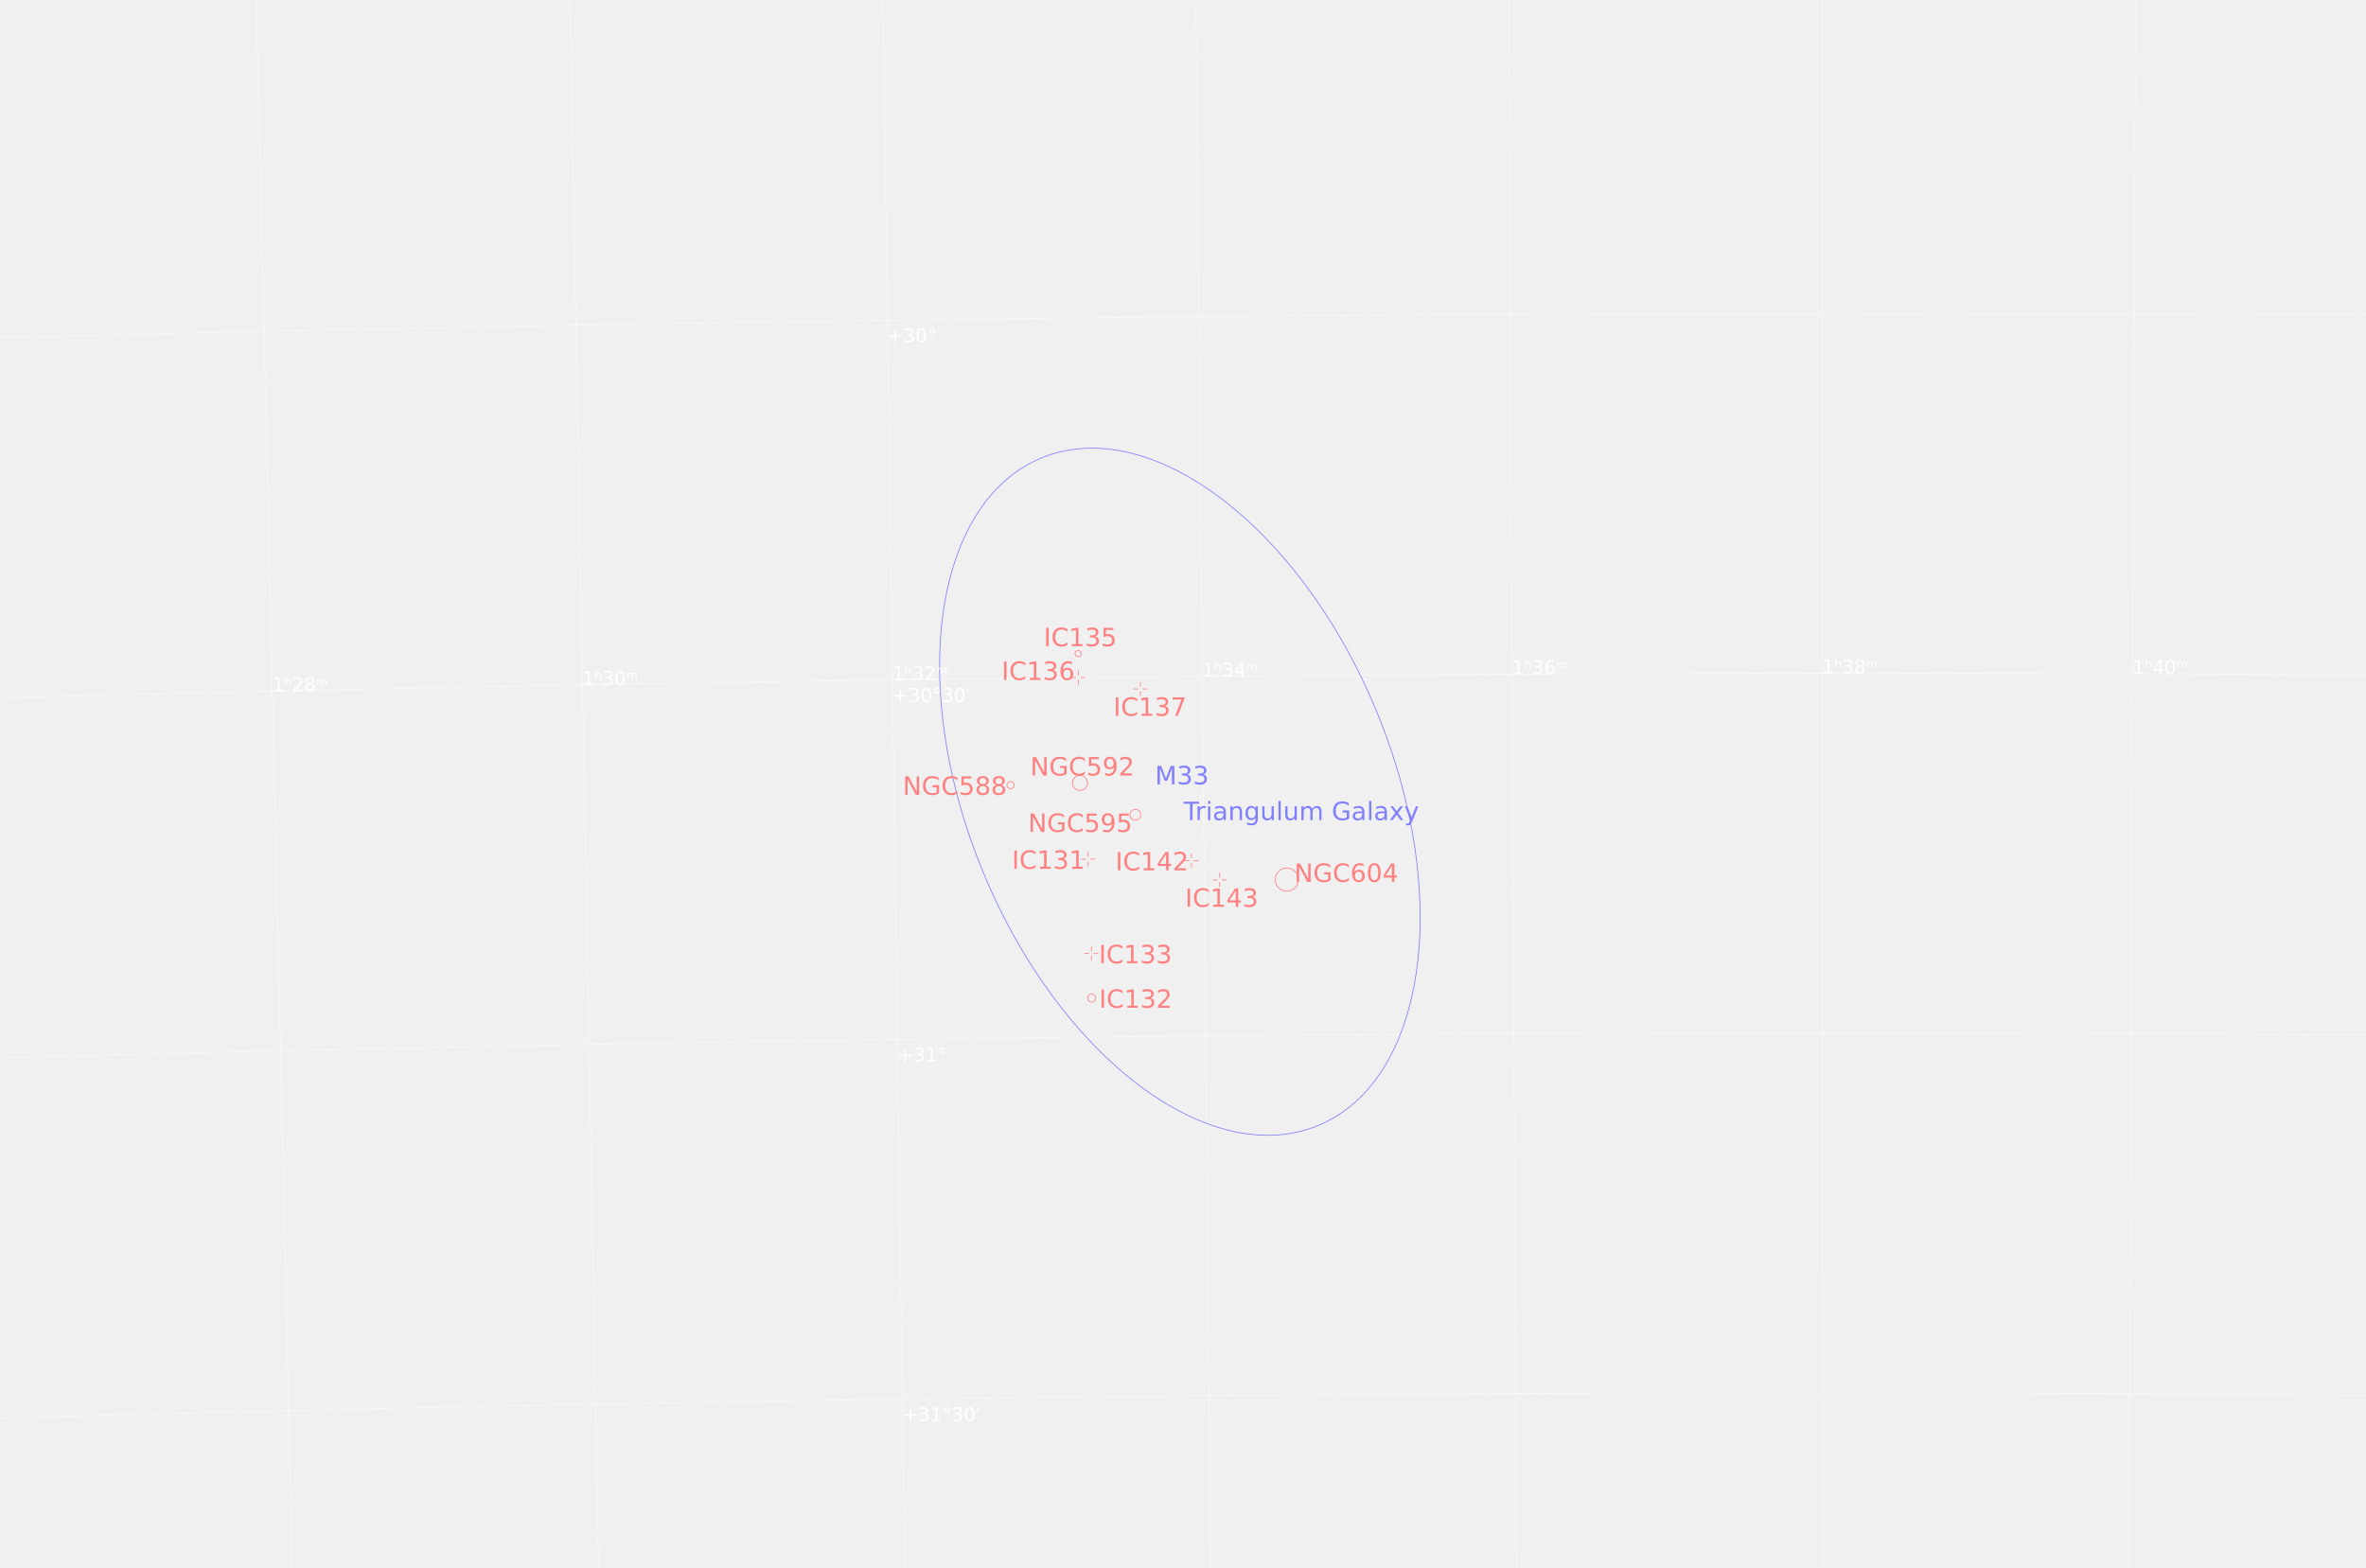
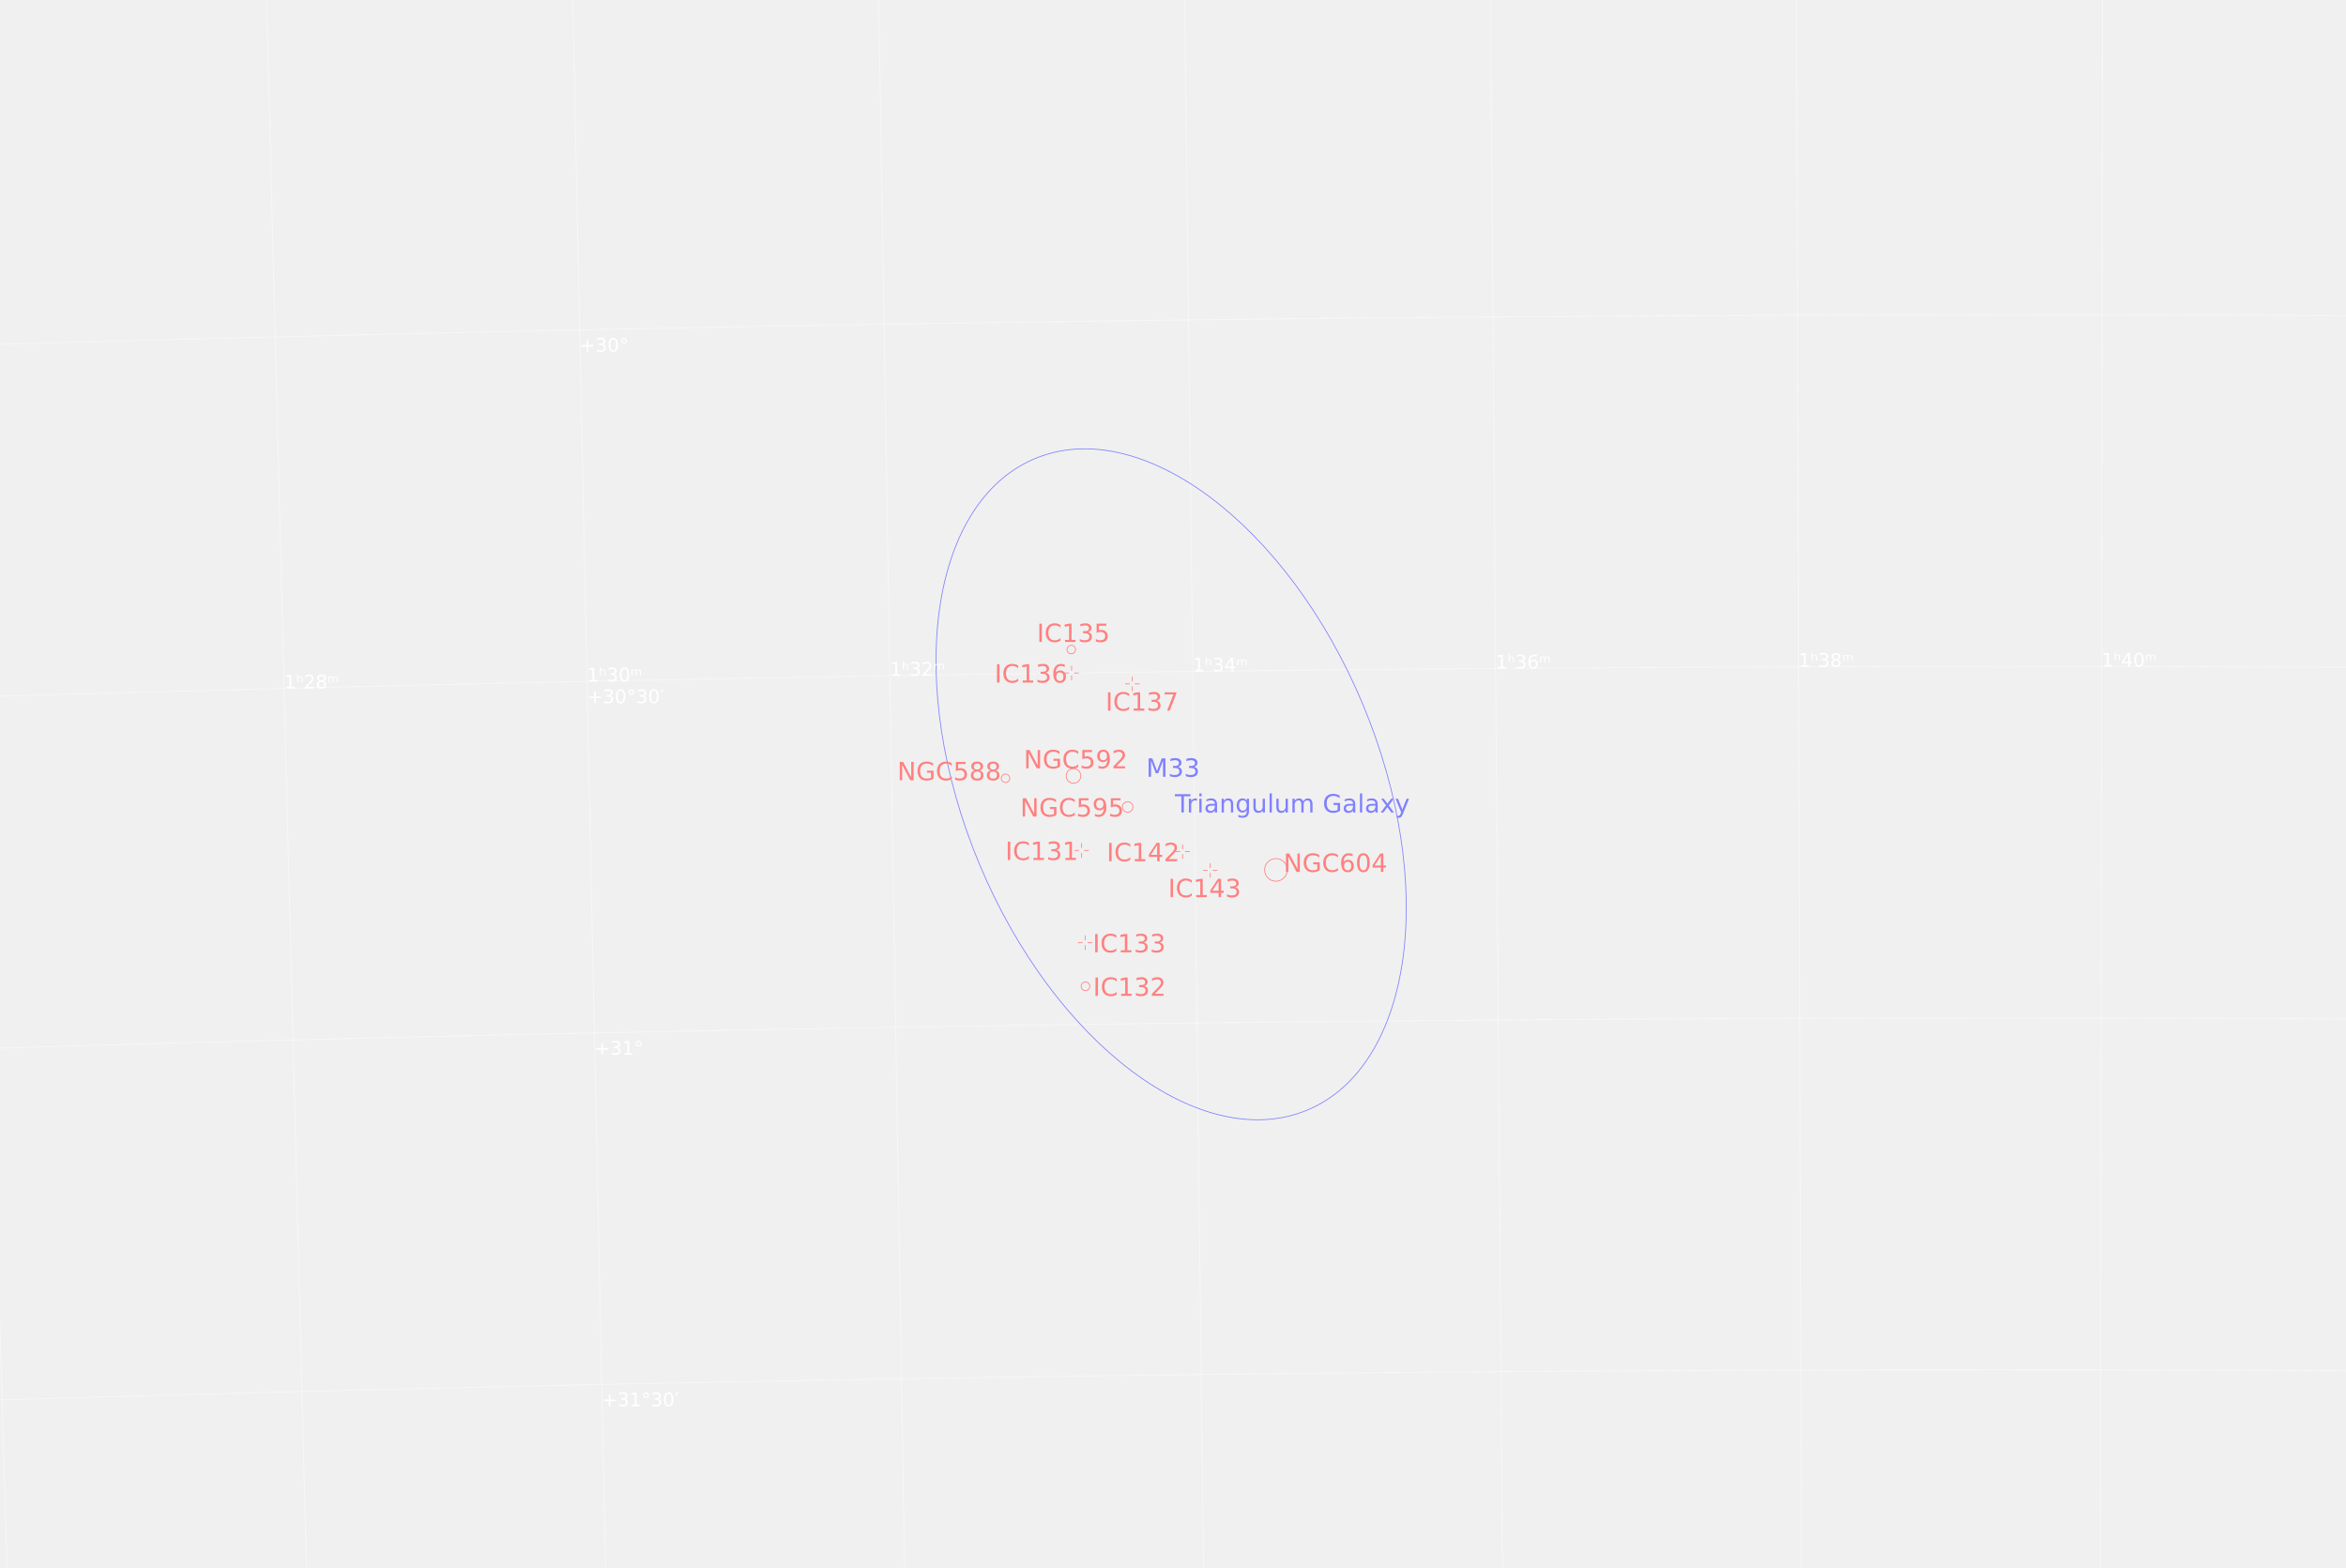
- <svg xmlns="http://www.w3.org/2000/svg" viewBox="0 0 8627 5715" version="1.2" baseProfile="tiny">
+ <svg xmlns="http://www.w3.org/2000/svg" viewBox="0 0 6248 4176" version="1.2" baseProfile="tiny">
  <defs>
</defs>
  <g fill="none" stroke="black" stroke-width="1" fill-rule="evenodd" stroke-linecap="square" stroke-linejoin="bevel">
    <g fill="none" stroke="#000000" stroke-opacity="1" stroke-width="1" stroke-linecap="square" stroke-linejoin="bevel" transform="matrix(1,0,0,1,0,0)" font-family="SF Pro Text" font-size="12" font-weight="400" font-style="normal">
</g>
-     <g fill="none" stroke="#ffffff" stroke-opacity="0.502" stroke-width="2.88" stroke-linecap="square" stroke-linejoin="miter" stroke-miterlimit="2" transform="matrix(1,0,0,1,0,0)" font-family="SF Pro Text" font-size="12" font-weight="400" font-style="normal">
-       <polyline fill="none" vector-effect="none" points="-211.717,-77.453 232.743,-88.803 677.143,-99.282 1121.56,-108.863 1565.88,-117.715 2009.96,-125.98 2453.92,-133.676 2897.84,-140.507 3341.64,-146.594 3785.4,-152.018 4229.23,-156.616 4672.96,-160.613 5116.74,-163.957 5560.59,-166.586 6004.54,-168.53 6448.66,-169.844 6892.91,-170.482 7337.28,-170.482 7781.88,-169.621 8226.63,-167.906 8671.55,-165.423 " />
-       <polyline fill="none" vector-effect="none" points="-175.194,1235.96 267.246,1224.58 709.417,1213.98 1151.38,1204.19 1593.22,1195.19 2034.97,1186.88 2476.49,1179.22 2917.94,1172.29 3359.36,1166.16 3800.72,1160.73 4242.06,1155.99 4683.5,1152.03 5124.97,1148.73 5566.4,1146.18 6007.89,1144.41 6449.61,1143.34 6891.53,1142.99 7333.57,1143.28 7775.72,1144.29 8218.14,1146.08 8660.74,1148.62 " />
-       <polyline fill="none" vector-effect="none" points="-138.981,2548.45 301.227,2536.94 741.142,2526.23 1180.81,2516.27 1620.32,2507.06 2059.55,2498.62 2498.72,2490.86 2937.92,2483.95 3377.18,2477.81 3816.2,2472.33 4255.16,2467.76 4694.06,2463.72 5133.1,2460.46 5572.3,2457.99 6011.51,2456.33 6450.94,2455.36 6890.33,2455.13 7330,2455.66 7769.83,2456.93 8209.99,2458.99 8650.34,2461.87 " />
-       <polyline fill="none" vector-effect="none" points="-103.02,3860.6 334.757,3848.87 772.221,3837.96 1209.63,3827.83 1646.76,3818.46 2083.92,3809.94 2520.85,3802.13 2957.69,3795.13 3394.41,3788.95 3831.22,3783.46 4268.3,3778.95 4704.68,3774.83 5141.47,3771.71 5578.37,3769.37 6015.36,3767.82 6452.44,3767.07 6889.66,3767 7327.16,3767.71 7764.82,3769.24 8202.6,3771.57 8640.53,3774.67 " />
-       <polyline fill="none" vector-effect="none" points="-68.112,5173.16 367.533,5161.22 802.666,5150.15 1238.1,5139.81 1673.11,5130.27 2107.87,5121.83 2542.56,5113.8 2977.15,5106.76 3411.68,5100.52 3846.22,5095.04 4280.79,5090.36 4715.38,5086.58 5150.01,5083.51 5584.65,5081.27 6019.32,5079.81 6454.12,5079.14 6889.19,5079.17 7324.51,5080.19 7759.97,5082.01 8195.47,5084.52 8631.09,5087.94 " />
-       <polyline fill="none" vector-effect="none" points="-211.717,-77.453 -198.102,413.404 -184.399,904.227 -170.776,1394.98 -157.236,1885.5 -143.739,2375.9 -130.214,2866.25 -116.69,3356.6 -103.384,3846.95 -90.327,4337.35 -77.3,4827.86 -64.226,5318.5 -51.108,5809.1 " />
-       <polyline fill="none" vector-effect="none" points="931.929,-104.871 943.439,385.945 954.997,876.663 966.533,1367.22 977.938,1857.64 989.178,2347.92 1000.36,2838.13 1011.52,3328.27 1022.68,3818.42 1033.69,4308.65 1044.86,4799 1055.55,5289.43 1066.46,5779.97 " />
-       <polyline fill="none" vector-effect="none" points="2075.03,-127.148 2084.36,363.576 2093.59,854.165 2102.66,1344.64 2111.82,1834.9 2120.77,2324.99 2129.67,2815.02 2138.68,3305.04 2147.69,3795.12 2156.57,4285.18 2165.44,4775.44 2174.17,5265.84 2183,5756.07 " />
-       <polyline fill="none" vector-effect="none" points="3217.32,-144.949 3224.18,345.715 3231.04,836.278 3237.95,1326.7 3244.71,1816.85 3251.69,2306.99 3258.57,2797.01 3265.23,3286.9 3271.88,3776.97 3278.64,4267.01 3285.28,4757.09 3291.92,5247.49 3298.62,5737.74 " />
-       <polyline fill="none" vector-effect="none" points="4359.31,-157.846 4363.81,332.859 4368.24,823.277 4373.06,1313.66 4377.56,1803.91 4382.24,2293.99 4386.57,2784.04 4391.47,3273.94 4396.04,3763.95 4400.3,4253.87 4404.94,4744.13 4409.53,5234.48 4414.11,5724.97 " />
-       <polyline fill="none" vector-effect="none" points="5501.29,-166.277 5503.59,324.421 5505.89,814.956 5508.18,1305.4 5510.43,1795.7 5512.76,2285.82 5515.18,2775.88 5517.46,3265.94 5519.91,3756.02 5522.38,4246.09 5524.86,4736.4 5527.3,5226.79 5529.75,5717.15 " />
-       <polyline fill="none" vector-effect="none" points="6643.99,-170.203 6644.05,320.701 6643.97,811.485 6643.91,1302.02 6643.97,1792.32 6644.11,2282.66 6644.08,2772.84 6644.37,3263.05 6644.64,3753.3 6644.79,4243.47 6645.1,4733.81 6645.52,5224.42 6645.96,5715 " />
-       <polyline fill="none" vector-effect="none" points="7787.65,-169.604 7785.44,321.451 7783.12,812.484 7780.67,1303.35 7778.45,1793.94 7776.32,2284.39 7774.41,2774.79 7772.5,3265.19 7770.55,3755.62 7768.62,4246.09 7766.86,4736.55 7765.09,5227.44 7763.31,5718.35 " />
+     <g fill="none" stroke="#ffffff" stroke-opacity="0.502" stroke-width="2.08" stroke-linecap="square" stroke-linejoin="miter" stroke-miterlimit="2" transform="matrix(1,0,0,1,0,0)" font-family="SF Pro Text" font-size="12" font-weight="400" font-style="normal">
+       <polyline fill="none" vector-effect="none" points="-921.684,8.449 -608.872,-1.785 -296.105,-11.501 16.62,-20.7 329.309,-29.383 641.966,-37.548 954.595,-45.198 1267.2,-52.331 1579.79,-58.949 1892.36,-65.05 2204.92,-70.636 2517.47,-75.707 2830.02,-80.262 3142.58,-84.302 3455.14,-87.826 3767.72,-90.835 4080.31,-93.329 4392.92,-95.308 4705.55,-96.772 5018.21,-97.72 5330.91,-98.153 5643.64,-98.07 5956.42,-97.472 6269.24,-96.359 " />
+       <polyline fill="none" vector-effect="none" points="-889.549,945.074 -578.341,934.797 -267.177,925.041 43.946,915.808 355.034,907.097 666.089,898.908 977.118,891.24 1288.12,884.093 1599.11,877.468 1910.08,871.364 2221.04,865.78 2532,860.717 2842.95,856.175 3153.91,852.153 3464.88,848.651 3775.85,845.67 4086.84,843.21 4397.85,841.27 4708.89,839.85 5019.95,838.951 5331.05,838.572 5642.18,838.714 5953.36,839.376 6264.58,840.56 " />
+       <polyline fill="none" vector-effect="none" points="-857.421,1881.51 -547.816,1871.18 -238.255,1861.39 71.267,1852.12 380.753,1843.39 690.208,1835.17 999.637,1827.49 1309.04,1820.33 1618.43,1813.7 1927.8,1807.59 2237.17,1802.01 2546.52,1796.95 2855.88,1792.42 3165.24,1788.42 3474.61,1784.94 3783.98,1781.99 4093.38,1779.56 4402.79,1777.66 4712.23,1776.28 5021.69,1775.43 5331.19,1775.11 5640.73,1775.31 5950.3,1776.03 6259.93,1777.29 " />
+       <polyline fill="none" vector-effect="none" points="-825.295,2817.88 -517.293,2807.52 -209.334,2797.69 98.585,2788.39 406.471,2779.63 714.326,2771.39 1022.15,2763.69 1329.96,2756.52 1637.75,2749.88 1945.52,2743.77 2253.29,2738.19 2561.05,2733.14 2868.81,2728.63 3176.57,2724.64 3484.34,2721.18 3792.12,2718.26 4099.91,2715.87 4407.73,2714 4715.57,2712.67 5023.44,2711.87 5331.33,2711.59 5639.27,2711.85 5947.25,2712.64 6255.27,2713.96 " />
+       <polyline fill="none" vector-effect="none" points="-793.166,3754.35 -486.767,3743.95 -180.411,3734.08 125.907,3724.75 432.191,3715.96 738.445,3707.7 1044.67,3699.98 1350.88,3692.8 1657.07,3686.15 1963.25,3680.04 2269.41,3674.47 2575.57,3669.43 2881.73,3664.93 3187.9,3660.96 3494.07,3657.52 3800.25,3654.63 4106.45,3652.27 4412.67,3650.44 4718.91,3649.15 5025.18,3648.39 5331.48,3648.17 5637.81,3648.49 5944.19,3649.34 6250.61,3650.73 " />
+       <polyline fill="none" vector-effect="none" points="-921.684,8.449 -909.462,364.669 -897.242,720.848 -885.023,1076.99 -872.805,1433.11 -860.588,1789.22 -848.37,2145.31 -836.153,2501.4 -823.936,2857.5 -811.718,3213.61 -799.499,3569.75 -787.28,3925.91 -775.059,4282.11 " />
+       <polyline fill="none" vector-effect="none" points="-106.175,-17.15 -95.543,339.03 -84.912,695.17 -74.282,1051.28 -63.653,1407.36 -53.025,1763.42 -42.397,2119.48 -31.769,2475.53 -21.14,2831.59 -10.511,3187.67 0.118,3543.77 10.748,3899.89 21.38,4256.06 " />
+       <polyline fill="none" vector-effect="none" points="709.074,-39.234 718.118,316.92 727.161,673.033 736.203,1029.11 745.244,1385.17 754.286,1741.21 763.327,2097.24 772.368,2453.27 781.409,2809.3 790.45,3165.35 799.492,3521.43 808.535,3877.53 817.579,4233.67 " />
+       <polyline fill="none" vector-effect="none" points="1524.14,-57.808 1531.6,298.332 1539.05,654.432 1546.51,1010.5 1553.96,1366.54 1561.42,1722.57 1568.87,2078.59 1576.33,2434.61 1583.79,2790.63 1591.24,3146.67 1598.7,3502.73 1606.15,3858.82 1613.61,4214.95 " />
+       <polyline fill="none" vector-effect="none" points="2339.1,-72.876 2344.97,283.264 2350.84,639.365 2356.71,995.434 2362.58,1351.48 2368.45,1707.51 2374.32,2063.52 2380.19,2419.54 2386.06,2775.57 2391.93,3131.61 2397.8,3487.67 2403.68,3843.76 2409.55,4199.9 " />
+       <polyline fill="none" vector-effect="none" points="3154.03,-84.44 3158.31,271.715 3162.6,627.829 3166.89,983.911 3171.17,1339.97 3175.46,1696.01 3179.75,2052.04 3184.03,2408.08 3188.32,2764.12 3192.6,3120.17 3196.89,3476.25 3201.18,3832.35 3205.46,4188.5 " />
+       <polyline fill="none" vector-effect="none" points="3969.01,-92.5 3971.71,263.681 3974.41,619.823 3977.11,975.932 3979.81,1332.02 3982.52,1688.09 3985.22,2044.15 3987.92,2400.2 3990.62,2756.27 3993.32,3112.35 3996.02,3468.46 3998.73,3824.59 4001.43,4180.76 " />
+       <polyline fill="none" vector-effect="none" points="4784.11,-97.058 4785.23,259.164 4786.35,615.346 4787.46,971.496 4788.58,1327.62 4789.7,1683.73 4790.81,2039.83 4791.93,2395.93 4793.05,2752.03 4794.16,3108.16 4795.28,3464.3 4796.4,3820.47 4797.52,4176.68 " />
+       <polyline fill="none" vector-effect="none" points="5599.42,-98.113 5598.95,258.163 5598.48,614.399 5598.01,970.603 5597.55,1326.78 5597.08,1682.94 5596.61,2039.1 5596.14,2395.25 5595.67,2751.41 5595.2,3107.58 5594.74,3463.78 5594.27,3820 5593.8,4176.27 " />
    </g>
-     <g fill="none" stroke="#8080ff" stroke-opacity="1" stroke-width="2.88" stroke-linecap="square" stroke-linejoin="miter" stroke-miterlimit="2" transform="matrix(1,0,0,1,0,0)" font-family="DejaVu Sans" font-size="184" font-weight="400" font-style="normal">
+     <g fill="none" stroke="#8080ff" stroke-opacity="1" stroke-width="2.08" stroke-linecap="square" stroke-linejoin="miter" stroke-miterlimit="2" transform="matrix(1,0,0,1,0,0)" font-family="DejaVu Sans" font-size="133" font-weight="400" font-style="normal">
</g>
-     <g fill="none" stroke="#8080ff" stroke-opacity="1" stroke-width="2.88" stroke-linecap="square" stroke-linejoin="miter" stroke-miterlimit="2" transform="matrix(-0.38356,-0.923516,0.923516,-0.38356,4302.05,2887.15)" font-family="DejaVu Sans" font-size="184" font-weight="400" font-style="normal">
-       <ellipse cx="0" cy="0" rx="1317.52" ry="775.013" />
+     <g fill="none" stroke="#8080ff" stroke-opacity="1" stroke-width="2.08" stroke-linecap="square" stroke-linejoin="miter" stroke-miterlimit="2" transform="matrix(-0.386051,-0.922477,0.922477,-0.386051,3119.09,2088.94)" font-family="DejaVu Sans" font-size="133" font-weight="400" font-style="normal">
+       <ellipse cx="0" cy="0" rx="940.301" ry="553.118" />
    </g>
-     <g fill="none" stroke="#8080ff" stroke-opacity="1" stroke-width="2.88" stroke-linecap="square" stroke-linejoin="miter" stroke-miterlimit="2" transform="matrix(1,0,0,1,0,0)" font-family="DejaVu Sans" font-size="184" font-weight="400" font-style="normal">
+     <g fill="none" stroke="#8080ff" stroke-opacity="1" stroke-width="2.08" stroke-linecap="square" stroke-linejoin="miter" stroke-miterlimit="2" transform="matrix(1,0,0,1,0,0)" font-family="DejaVu Sans" font-size="133" font-weight="400" font-style="normal">
</g>
-     <g fill="none" stroke="#ff8080" stroke-opacity="1" stroke-width="2.88" stroke-linecap="square" stroke-linejoin="miter" stroke-miterlimit="2" transform="matrix(1,0,0,1,0,0)" font-family="DejaVu Sans" font-size="184" font-weight="400" font-style="normal">
-       <circle cx="3931.05" cy="2383.53" r="11.219" />
-       <circle cx="3937.92" cy="2855.01" r="27.33" />
-       <circle cx="3684.57" cy="2862.85" r="13.118" />
-       <ellipse cx="4139.73" cy="2971.25" rx="19.678" ry="19.678" />
-       <circle cx="4692.1" cy="3207.45" r="42.197" />
-       <circle cx="3980.39" cy="3639.66" r="14.649" />
+     <g fill="none" stroke="#ff8080" stroke-opacity="1" stroke-width="2.08" stroke-linecap="square" stroke-linejoin="miter" stroke-miterlimit="2" transform="matrix(1,0,0,1,0,0)" font-family="DejaVu Sans" font-size="133" font-weight="400" font-style="normal">
+       <ellipse cx="2853.07" cy="1730.04" rx="11.351" ry="11.351" />
+       <ellipse cx="2858.98" cy="2066.6" rx="19.505" ry="19.505" />
+       <circle cx="2677.91" cy="2072.76" r="11.303" />
+       <circle cx="3003.32" cy="2149.28" r="14.044" />
+       <circle cx="3398.1" cy="2316.87" r="30.116" />
+       <circle cx="2890.89" cy="2626.88" r="11.532" />
    </g>
-     <g fill="none" stroke="#8080ff" stroke-opacity="1" stroke-width="1" stroke-linecap="square" stroke-linejoin="miter" stroke-miterlimit="2" transform="matrix(1,0,0,1,0,0)" font-family="DejaVu Sans" font-size="92" font-weight="400" font-style="normal">
-       <text fill="#8080ff" fill-opacity="1" stroke="none" xml:space="preserve" x="4315.53" y="2990.64" font-family="DejaVu Sans" font-size="92" font-weight="400" font-style="normal">Triangulum Galaxy</text>
-       <text fill="#8080ff" fill-opacity="1" stroke="none" xml:space="preserve" x="4211.55" y="2860.17" font-family="DejaVu Sans" font-size="92" font-weight="400" font-style="normal">M33</text>
+     <g fill="none" stroke="#8080ff" stroke-opacity="1" stroke-width="1" stroke-linecap="square" stroke-linejoin="miter" stroke-miterlimit="2" transform="matrix(1,0,0,1,0,0)" font-family="DejaVu Sans" font-size="67" font-weight="400" font-style="normal">
+       <text fill="#8080ff" fill-opacity="1" stroke="none" xml:space="preserve" x="3129.17" y="2164.03" font-family="DejaVu Sans" font-size="67" font-weight="400" font-style="normal">Triangulum Galaxy</text>
+       <text fill="#8080ff" fill-opacity="1" stroke="none" xml:space="preserve" x="3052.58" y="2068.76" font-family="DejaVu Sans" font-size="67" font-weight="400" font-style="normal">M33</text>
    </g>
-     <g fill="none" stroke="#ff8080" stroke-opacity="1" stroke-width="2.88" stroke-linecap="square" stroke-linejoin="miter" stroke-miterlimit="2" transform="matrix(1,0,0,1,0,0)" font-family="DejaVu Sans" font-size="92" font-weight="400" font-style="normal">
-       <polyline fill="none" vector-effect="none" points="3907.93,2470.93 3922.33,2470.93 " />
-       <polyline fill="none" vector-effect="none" points="3956.13,2470.93 3941.73,2470.93 " />
-       <polyline fill="none" vector-effect="none" points="3932.03,2495.03 3932.03,2480.63 " />
-       <polyline fill="none" vector-effect="none" points="3932.03,2446.83 3932.03,2461.23 " />
-       <polyline fill="none" vector-effect="none" points="4134.26,2512.39 4148.66,2512.39 " />
-       <polyline fill="none" vector-effect="none" points="4182.46,2512.39 4168.06,2512.39 " />
-       <polyline fill="none" vector-effect="none" points="4158.36,2536.49 4158.36,2522.09 " />
-       <polyline fill="none" vector-effect="none" points="4158.36,2488.29 4158.36,2502.69 " />
-       <polyline fill="none" vector-effect="none" points="3943.37,3132.85 3957.77,3132.85 " />
-       <polyline fill="none" vector-effect="none" points="3991.57,3132.85 3977.17,3132.85 " />
-       <polyline fill="none" vector-effect="none" points="3967.47,3156.95 3967.47,3142.55 " />
-       <polyline fill="none" vector-effect="none" points="3967.47,3108.75 3967.47,3123.15 " />
-       <polyline fill="none" vector-effect="none" points="4320.03,3138.37 4334.43,3138.37 " />
-       <polyline fill="none" vector-effect="none" points="4368.23,3138.37 4353.83,3138.37 " />
-       <polyline fill="none" vector-effect="none" points="4344.13,3162.47 4344.13,3148.07 " />
-       <polyline fill="none" vector-effect="none" points="4344.13,3114.27 4344.13,3128.67 " />
-       <polyline fill="none" vector-effect="none" points="4423.1,3208.86 4437.5,3208.86 " />
-       <polyline fill="none" vector-effect="none" points="4471.3,3208.86 4456.9,3208.86 " />
-       <polyline fill="none" vector-effect="none" points="4447.2,3232.96 4447.2,3218.56 " />
-       <polyline fill="none" vector-effect="none" points="4447.2,3184.76 4447.2,3199.16 " />
-       <polyline fill="none" vector-effect="none" points="3955.42,3477.22 3969.82,3477.22 " />
-       <polyline fill="none" vector-effect="none" points="4003.62,3477.22 3989.22,3477.22 " />
-       <polyline fill="none" vector-effect="none" points="3979.52,3501.32 3979.52,3486.92 " />
-       <polyline fill="none" vector-effect="none" points="3979.52,3453.12 3979.52,3467.52 " />
+     <g fill="none" stroke="#ff8080" stroke-opacity="1" stroke-width="2.08" stroke-linecap="square" stroke-linejoin="miter" stroke-miterlimit="2" transform="matrix(1,0,0,1,0,0)" font-family="DejaVu Sans" font-size="67" font-weight="400" font-style="normal">
+       <polyline fill="none" vector-effect="none" points="2835.83,1792.45 2846.23,1792.45 " />
+       <polyline fill="none" vector-effect="none" points="2872.03,1792.45 2861.63,1792.45 " />
+       <polyline fill="none" vector-effect="none" points="2853.93,1810.55 2853.93,1800.15 " />
+       <polyline fill="none" vector-effect="none" points="2853.93,1774.35 2853.93,1784.75 " />
+       <polyline fill="none" vector-effect="none" points="2997.55,1821.5 3007.95,1821.5 " />
+       <polyline fill="none" vector-effect="none" points="3033.75,1821.5 3023.35,1821.5 " />
+       <polyline fill="none" vector-effect="none" points="3015.65,1839.6 3015.65,1829.2 " />
+       <polyline fill="none" vector-effect="none" points="3015.65,1803.4 3015.65,1813.8 " />
+       <polyline fill="none" vector-effect="none" points="2862.48,2264.95 2872.88,2264.95 " />
+       <polyline fill="none" vector-effect="none" points="2898.68,2264.95 2888.28,2264.95 " />
+       <polyline fill="none" vector-effect="none" points="2880.58,2283.05 2880.58,2272.65 " />
+       <polyline fill="none" vector-effect="none" points="2880.58,2246.85 2880.58,2257.25 " />
+       <polyline fill="none" vector-effect="none" points="3131.39,2268.23 3141.79,2268.23 " />
+       <polyline fill="none" vector-effect="none" points="3167.59,2268.23 3157.19,2268.23 " />
+       <polyline fill="none" vector-effect="none" points="3149.49,2286.33 3149.49,2275.93 " />
+       <polyline fill="none" vector-effect="none" points="3149.49,2250.13 3149.49,2260.53 " />
+       <polyline fill="none" vector-effect="none" points="3205.07,2318.32 3215.47,2318.32 " />
+       <polyline fill="none" vector-effect="none" points="3241.27,2318.32 3230.87,2318.32 " />
+       <polyline fill="none" vector-effect="none" points="3223.17,2336.42 3223.17,2326.02 " />
+       <polyline fill="none" vector-effect="none" points="3223.17,2300.22 3223.17,2310.62 " />
+       <polyline fill="none" vector-effect="none" points="2871.87,2510.88 2882.27,2510.88 " />
+       <polyline fill="none" vector-effect="none" points="2908.07,2510.88 2897.67,2510.88 " />
+       <polyline fill="none" vector-effect="none" points="2889.97,2528.98 2889.97,2518.58 " />
+       <polyline fill="none" vector-effect="none" points="2889.97,2492.78 2889.97,2503.18 " />
    </g>
-     <g fill="none" stroke="#ff8080" stroke-opacity="1" stroke-width="1" stroke-linecap="square" stroke-linejoin="miter" stroke-miterlimit="2" transform="matrix(1,0,0,1,0,0)" font-family="DejaVu Sans" font-size="92" font-weight="400" font-style="normal">
-       <text fill="#ff8080" fill-opacity="1" stroke="none" xml:space="preserve" x="3756.42" y="2828.03" font-family="DejaVu Sans" font-size="92" font-weight="400" font-style="normal">NGC592</text>
-       <text fill="#ff8080" fill-opacity="1" stroke="none" xml:space="preserve" x="3805.55" y="2356.55" font-family="DejaVu Sans" font-size="92" font-weight="400" font-style="normal">IC135</text>
-       <text fill="#ff8080" fill-opacity="1" stroke="none" xml:space="preserve" x="3652.05" y="2479.45" font-family="DejaVu Sans" font-size="92" font-weight="400" font-style="normal">IC136</text>
-       <text fill="#ff8080" fill-opacity="1" stroke="none" xml:space="preserve" x="4059.83" y="2610.37" font-family="DejaVu Sans" font-size="92" font-weight="400" font-style="normal">IC137</text>
-       <text fill="#ff8080" fill-opacity="1" stroke="none" xml:space="preserve" x="3291.58" y="2898.35" font-family="DejaVu Sans" font-size="92" font-weight="400" font-style="normal">NGC588</text>
-       <text fill="#ff8080" fill-opacity="1" stroke="none" xml:space="preserve" x="3748.75" y="3033.73" font-family="DejaVu Sans" font-size="92" font-weight="400" font-style="normal">NGC595</text>
-       <text fill="#ff8080" fill-opacity="1" stroke="none" xml:space="preserve" x="3689.48" y="3168.35" font-family="DejaVu Sans" font-size="92" font-weight="400" font-style="normal">IC131</text>
-       <text fill="#ff8080" fill-opacity="1" stroke="none" xml:space="preserve" x="4067.14" y="3173.87" font-family="DejaVu Sans" font-size="92" font-weight="400" font-style="normal">IC142</text>
-       <text fill="#ff8080" fill-opacity="1" stroke="none" xml:space="preserve" x="4321.2" y="3306.84" font-family="DejaVu Sans" font-size="92" font-weight="400" font-style="normal">IC143</text>
-       <text fill="#ff8080" fill-opacity="1" stroke="none" xml:space="preserve" x="4719.06" y="3215.97" font-family="DejaVu Sans" font-size="92" font-weight="400" font-style="normal">NGC604</text>
-       <text fill="#ff8080" fill-opacity="1" stroke="none" xml:space="preserve" x="4006.5" y="3512.72" font-family="DejaVu Sans" font-size="92" font-weight="400" font-style="normal">IC133</text>
-       <text fill="#ff8080" fill-opacity="1" stroke="none" xml:space="preserve" x="4007.36" y="3675.16" font-family="DejaVu Sans" font-size="92" font-weight="400" font-style="normal">IC132</text>
+     <g fill="none" stroke="#ff8080" stroke-opacity="1" stroke-width="1" stroke-linecap="square" stroke-linejoin="miter" stroke-miterlimit="2" transform="matrix(1,0,0,1,0,0)" font-family="DejaVu Sans" font-size="67" font-weight="400" font-style="normal">
+       <text fill="#ff8080" fill-opacity="1" stroke="none" xml:space="preserve" x="2761.56" y="1709.86" font-family="DejaVu Sans" font-size="67" font-weight="400" font-style="normal">IC135</text>
+       <text fill="#ff8080" fill-opacity="1" stroke="none" xml:space="preserve" x="2648.75" y="1817.95" font-family="DejaVu Sans" font-size="67" font-weight="400" font-style="normal">IC136</text>
+       <text fill="#ff8080" fill-opacity="1" stroke="none" xml:space="preserve" x="2944.33" y="1892.68" font-family="DejaVu Sans" font-size="67" font-weight="400" font-style="normal">IC137</text>
+       <text fill="#ff8080" fill-opacity="1" stroke="none" xml:space="preserve" x="2726.47" y="2046.42" font-family="DejaVu Sans" font-size="67" font-weight="400" font-style="normal">NGC592</text>
+       <text fill="#ff8080" fill-opacity="1" stroke="none" xml:space="preserve" x="2389.72" y="2078.08" font-family="DejaVu Sans" font-size="67" font-weight="400" font-style="normal">NGC588</text>
+       <text fill="#ff8080" fill-opacity="1" stroke="none" xml:space="preserve" x="2717.13" y="2174.78" font-family="DejaVu Sans" font-size="67" font-weight="400" font-style="normal">NGC595</text>
+       <text fill="#ff8080" fill-opacity="1" stroke="none" xml:space="preserve" x="2677.39" y="2290.45" font-family="DejaVu Sans" font-size="67" font-weight="400" font-style="normal">IC131</text>
+       <text fill="#ff8080" fill-opacity="1" stroke="none" xml:space="preserve" x="2947.31" y="2293.73" font-family="DejaVu Sans" font-size="67" font-weight="400" font-style="normal">IC142</text>
+       <text fill="#ff8080" fill-opacity="1" stroke="none" xml:space="preserve" x="3110.98" y="2389.5" font-family="DejaVu Sans" font-size="67" font-weight="400" font-style="normal">IC143</text>
+       <text fill="#ff8080" fill-opacity="1" stroke="none" xml:space="preserve" x="3418.28" y="2322.19" font-family="DejaVu Sans" font-size="67" font-weight="400" font-style="normal">NGC604</text>
+       <text fill="#ff8080" fill-opacity="1" stroke="none" xml:space="preserve" x="2910.14" y="2536.38" font-family="DejaVu Sans" font-size="67" font-weight="400" font-style="normal">IC133</text>
+       <text fill="#ff8080" fill-opacity="1" stroke="none" xml:space="preserve" x="2911.06" y="2652.38" font-family="DejaVu Sans" font-size="67" font-weight="400" font-style="normal">IC132</text>
    </g>
-     <g fill="none" stroke="#ffffff" stroke-opacity="1" stroke-width="1" stroke-linecap="square" stroke-linejoin="miter" stroke-miterlimit="2" transform="matrix(1,0,0,1,0,0)" font-family="DejaVu Sans" font-size="69" font-weight="400" font-style="normal">
-       <text fill="#ffffff" fill-opacity="1" stroke="none" xml:space="preserve" x="3235.7" y="1247.8" font-family="DejaVu Sans" font-size="69" font-weight="400" font-style="normal">+30°</text>
-       <text fill="#ffffff" fill-opacity="1" stroke="none" xml:space="preserve" x="3254.03" y="2559.42" font-family="DejaVu Sans" font-size="69" font-weight="400" font-style="normal">+30°30′</text>
-       <text fill="#ffffff" fill-opacity="1" stroke="none" xml:space="preserve" x="3272.05" y="3870.61" font-family="DejaVu Sans" font-size="69" font-weight="400" font-style="normal">+31°</text>
-       <text fill="#ffffff" fill-opacity="1" stroke="none" xml:space="preserve" x="3289.94" y="5182.23" font-family="DejaVu Sans" font-size="69" font-weight="400" font-style="normal">+31°30′</text>
-       <text fill="#ffffff" fill-opacity="1" stroke="none" xml:space="preserve" x="993.031" y="2520.42" font-family="DejaVu Sans" font-size="69" font-weight="400" font-style="normal">1ʰ28ᵐ</text>
-       <text fill="#ffffff" fill-opacity="1" stroke="none" xml:space="preserve" x="2123.89" y="2497.44" font-family="DejaVu Sans" font-size="69" font-weight="400" font-style="normal">1ʰ30ᵐ</text>
-       <text fill="#ffffff" fill-opacity="1" stroke="none" xml:space="preserve" x="3254.03" y="2479.42" font-family="DejaVu Sans" font-size="69" font-weight="400" font-style="normal">1ʰ32ᵐ</text>
-       <text fill="#ffffff" fill-opacity="1" stroke="none" xml:space="preserve" x="4383.75" y="2466.53" font-family="DejaVu Sans" font-size="69" font-weight="400" font-style="normal">1ʰ34ᵐ</text>
-       <text fill="#ffffff" fill-opacity="1" stroke="none" xml:space="preserve" x="5513.63" y="2458.26" font-family="DejaVu Sans" font-size="69" font-weight="400" font-style="normal">1ʰ36ᵐ</text>
-       <text fill="#ffffff" fill-opacity="1" stroke="none" xml:space="preserve" x="6644.17" y="2455.16" font-family="DejaVu Sans" font-size="69" font-weight="400" font-style="normal">1ʰ38ᵐ</text>
-       <text fill="#ffffff" fill-opacity="1" stroke="none" xml:space="preserve" x="7775.53" y="2456.95" font-family="DejaVu Sans" font-size="69" font-weight="400" font-style="normal">1ʰ40ᵐ</text>
+     <g fill="none" stroke="#ffffff" stroke-opacity="1" stroke-width="1" stroke-linecap="square" stroke-linejoin="miter" stroke-miterlimit="2" transform="matrix(1,0,0,1,0,0)" font-family="DejaVu Sans" font-size="50" font-weight="400" font-style="normal">
+       <text fill="#ffffff" fill-opacity="1" stroke="none" xml:space="preserve" x="1543.73" y="936.609" font-family="DejaVu Sans" font-size="50" font-weight="400" font-style="normal">+30°</text>
+       <text fill="#ffffff" fill-opacity="1" stroke="none" xml:space="preserve" x="1563.34" y="1872.84" font-family="DejaVu Sans" font-size="50" font-weight="400" font-style="normal">+30°30′</text>
+       <text fill="#ffffff" fill-opacity="1" stroke="none" xml:space="preserve" x="1582.95" y="2809.02" font-family="DejaVu Sans" font-size="50" font-weight="400" font-style="normal">+31°</text>
+       <text fill="#ffffff" fill-opacity="1" stroke="none" xml:space="preserve" x="1602.55" y="3745.3" font-family="DejaVu Sans" font-size="50" font-weight="400" font-style="normal">+31°30′</text>
+       <text fill="#ffffff" fill-opacity="1" stroke="none" xml:space="preserve" x="756.625" y="1833.48" font-family="DejaVu Sans" font-size="50" font-weight="400" font-style="normal">1ʰ28ᵐ</text>
+       <text fill="#ffffff" fill-opacity="1" stroke="none" xml:space="preserve" x="1563.34" y="1814.84" font-family="DejaVu Sans" font-size="50" font-weight="400" font-style="normal">1ʰ30ᵐ</text>
+       <text fill="#ffffff" fill-opacity="1" stroke="none" xml:space="preserve" x="2369.97" y="1799.77" font-family="DejaVu Sans" font-size="50" font-weight="400" font-style="normal">1ʰ32ᵐ</text>
+       <text fill="#ffffff" fill-opacity="1" stroke="none" xml:space="preserve" x="3176.56" y="1788.28" font-family="DejaVu Sans" font-size="50" font-weight="400" font-style="normal">1ʰ34ᵐ</text>
+       <text fill="#ffffff" fill-opacity="1" stroke="none" xml:space="preserve" x="3983.2" y="1780.36" font-family="DejaVu Sans" font-size="50" font-weight="400" font-style="normal">1ʰ36ᵐ</text>
+       <text fill="#ffffff" fill-opacity="1" stroke="none" xml:space="preserve" x="4789.98" y="1776.02" font-family="DejaVu Sans" font-size="50" font-weight="400" font-style="normal">1ʰ38ᵐ</text>
+       <text fill="#ffffff" fill-opacity="1" stroke="none" xml:space="preserve" x="5596.95" y="1775.25" font-family="DejaVu Sans" font-size="50" font-weight="400" font-style="normal">1ʰ40ᵐ</text>
    </g>
  </g>
</svg>
